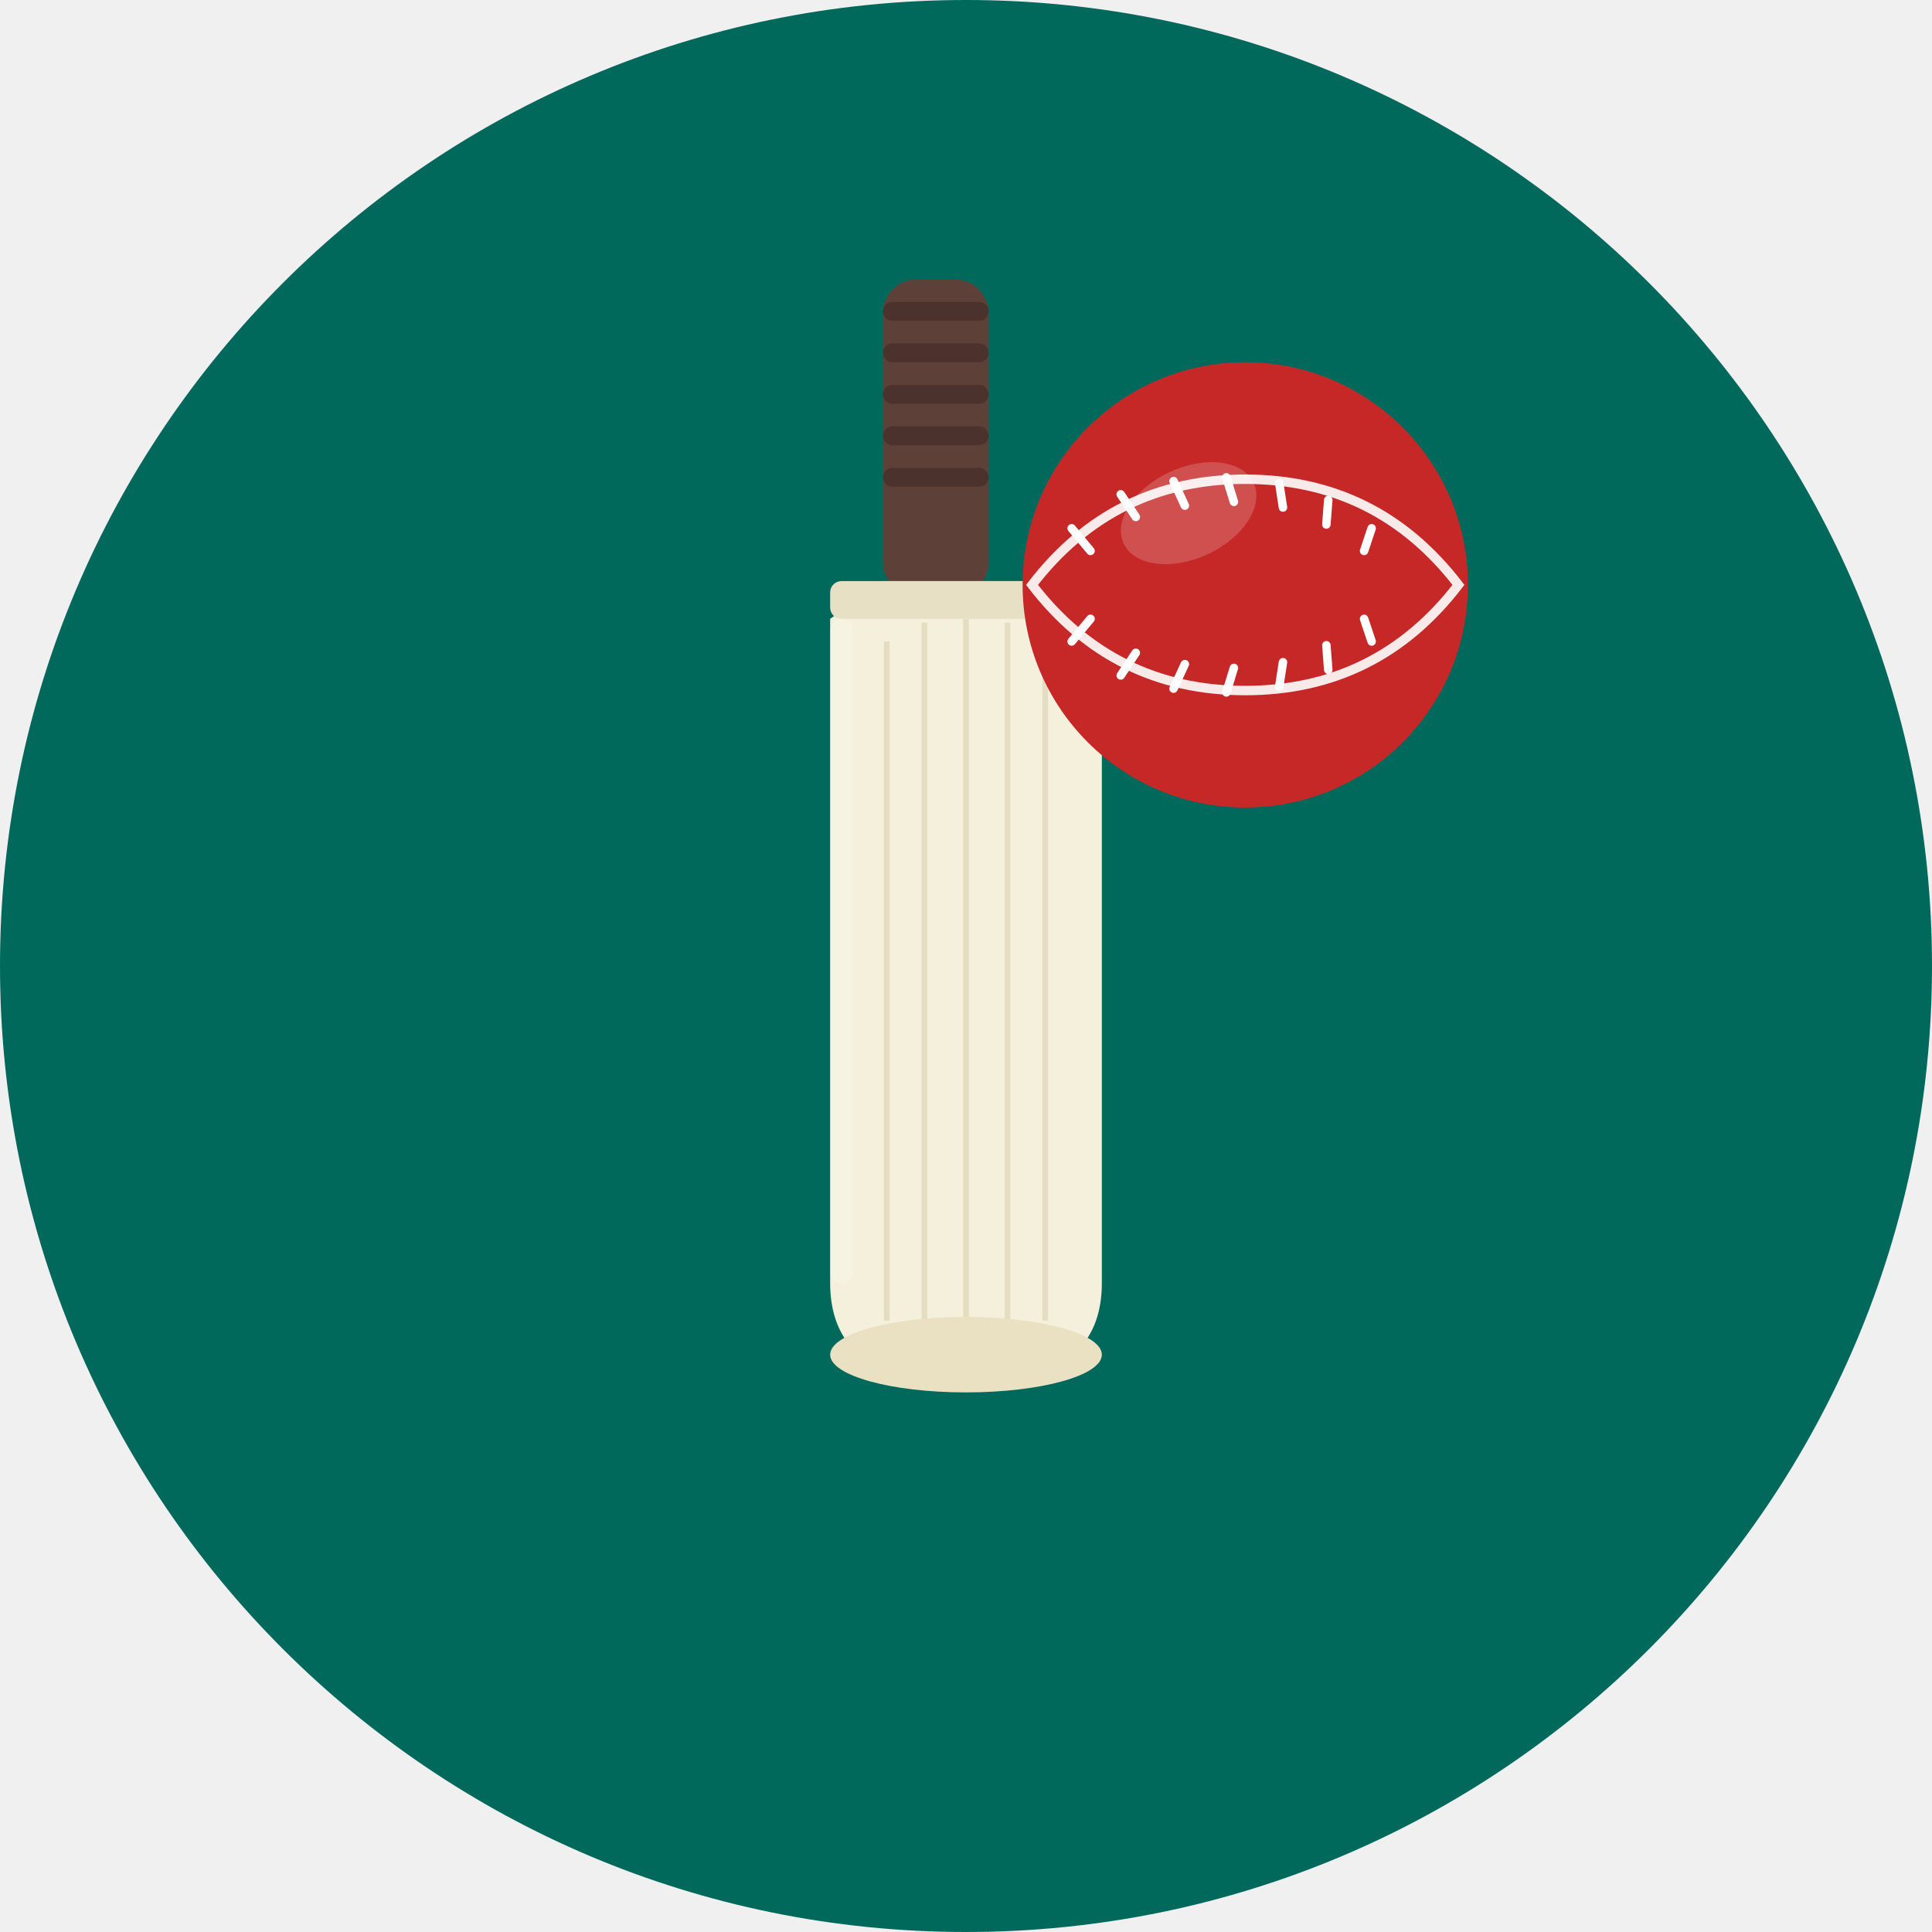
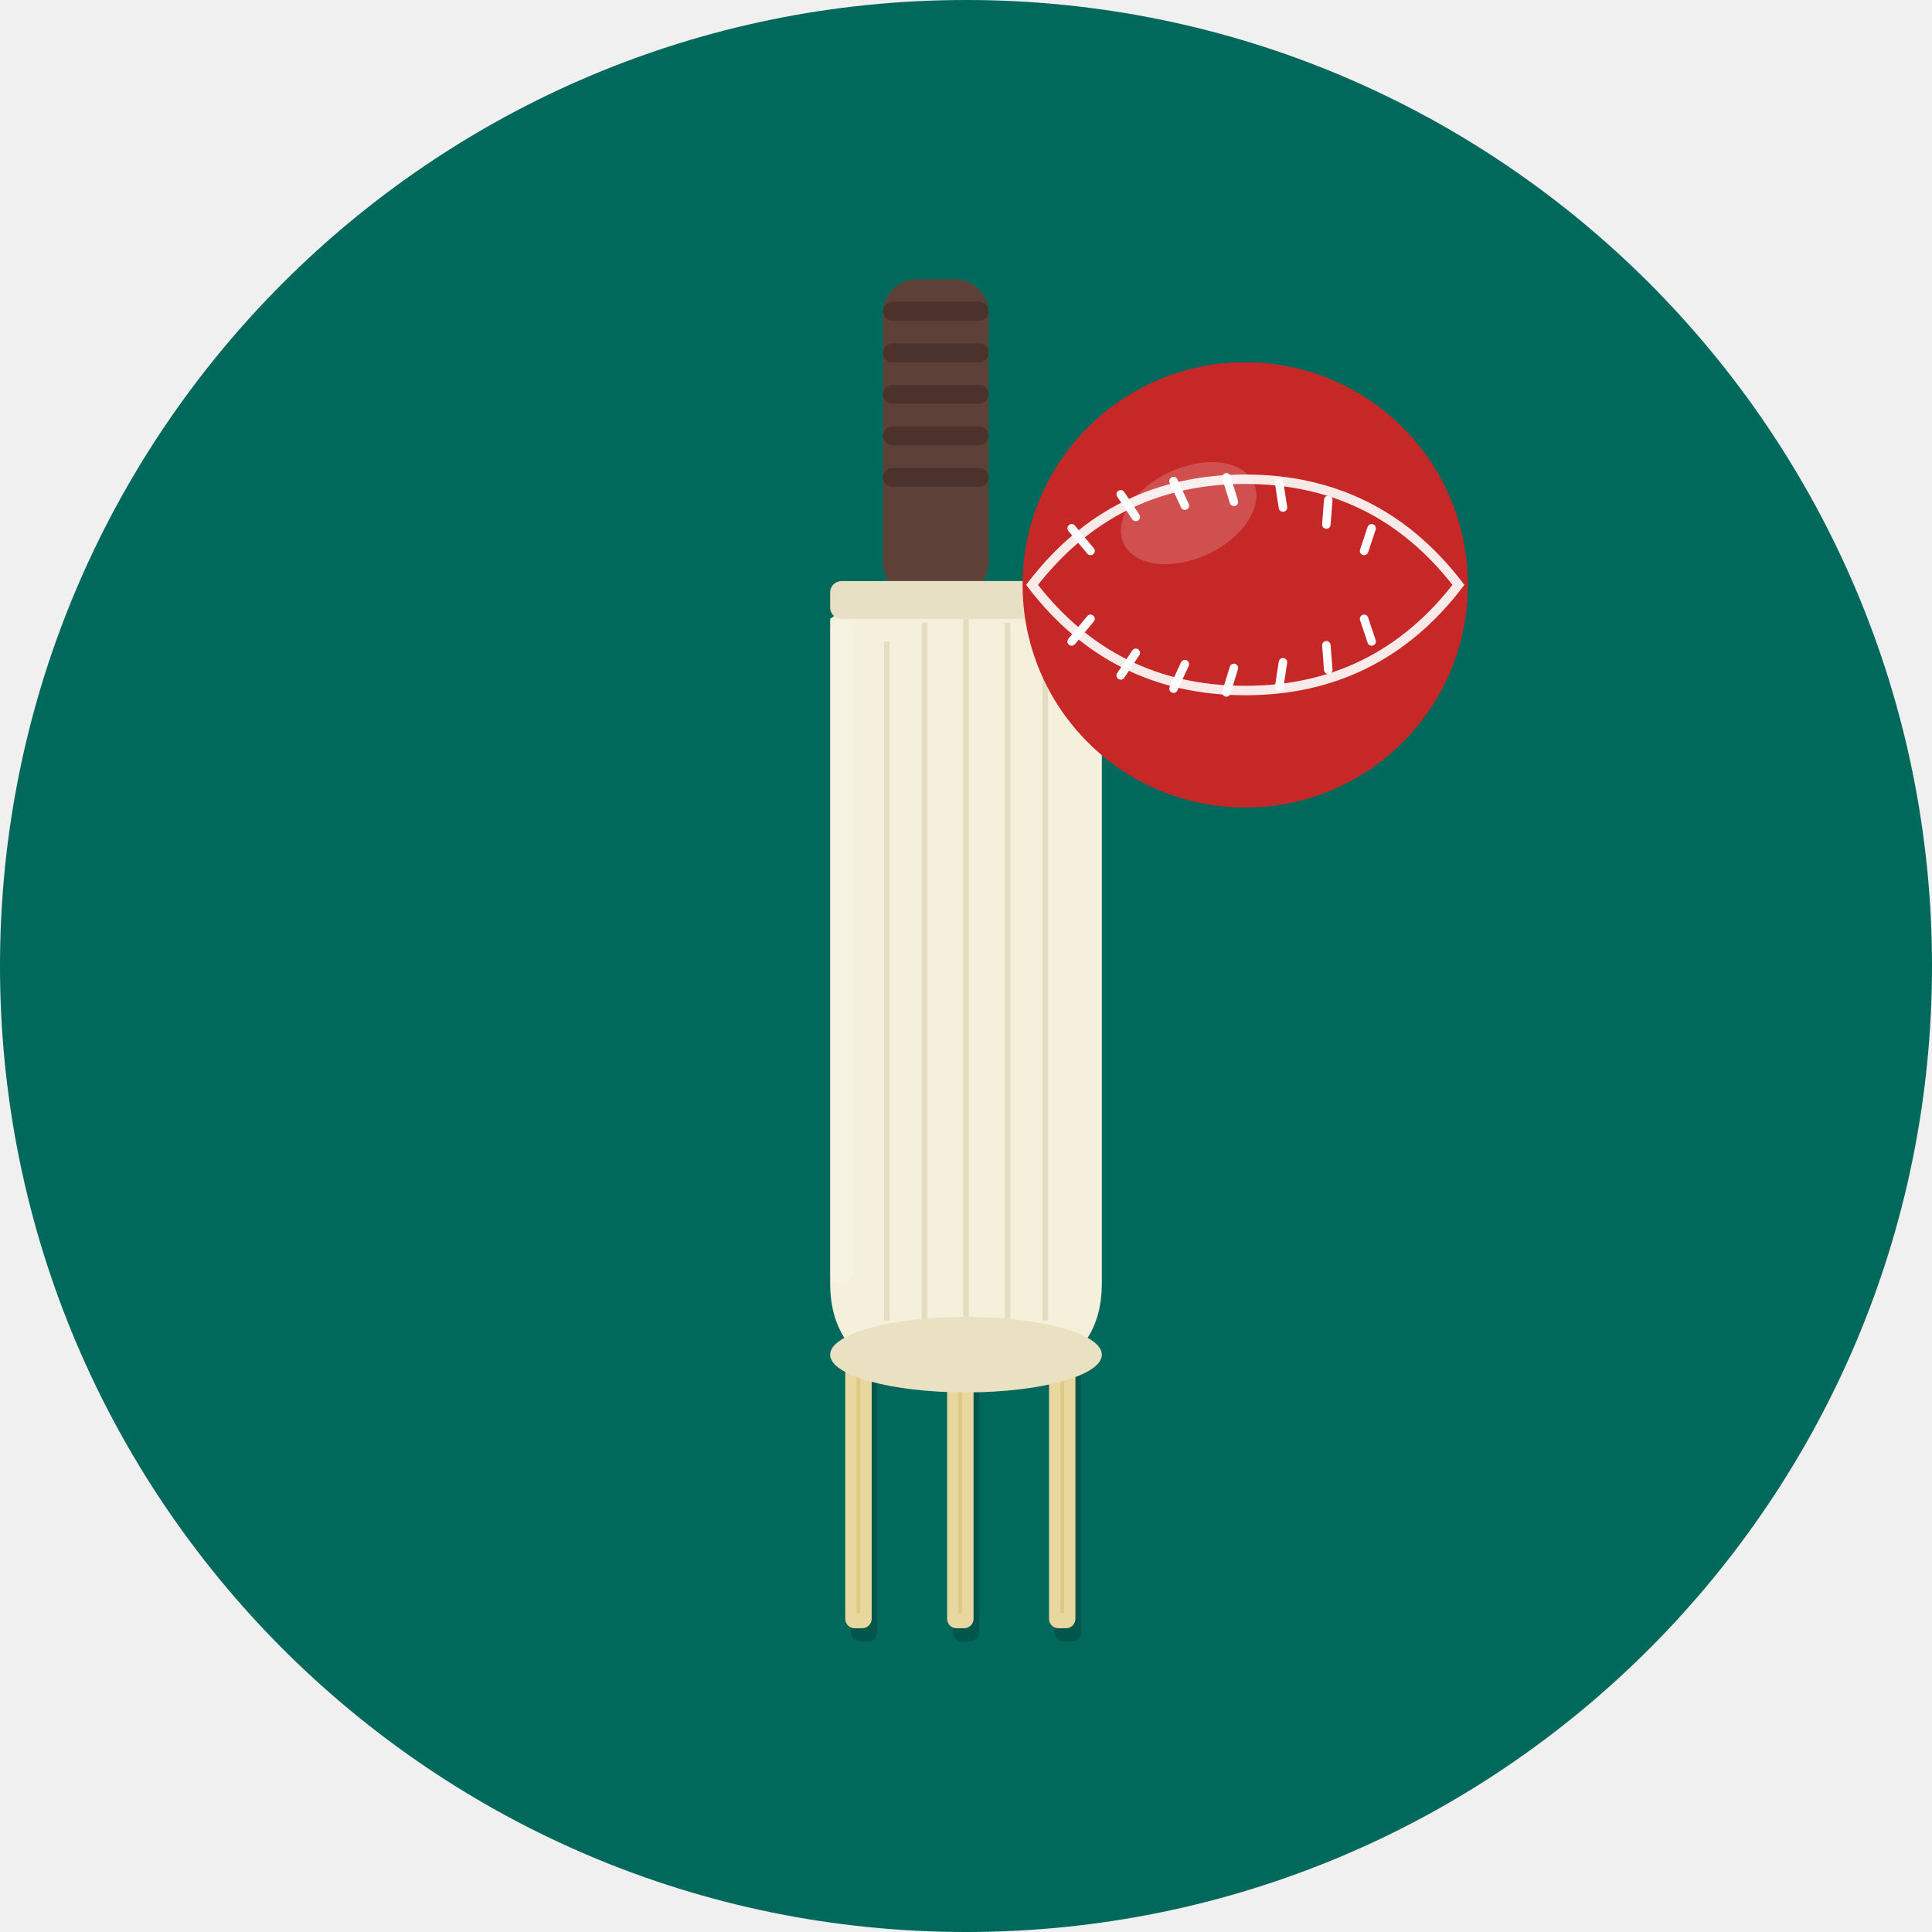
<svg xmlns="http://www.w3.org/2000/svg" viewBox="0 0 1024 1024" width="1024" height="1024">
  <circle cx="512" cy="512" r="512" fill="#00695C" />
+   <rect x="451" y="670" width="14" height="200" rx="5" fill="rgba(0,0,0,0.18)" />
+   <rect x="505" y="670" width="14" height="200" rx="5" fill="rgba(0,0,0,0.18)" />
+   <rect x="559" y="670" width="14" height="200" rx="5" fill="rgba(0,0,0,0.18)" />
+   <rect x="448" y="665" width="14" height="198" rx="5" fill="#E8D8A0" />
+   <rect x="502" y="665" width="14" height="198" rx="5" fill="#E8D8A0" />
+   <rect x="556" y="665" width="14" height="198" rx="5" fill="#E8D8A0" />
+   <line x1="455" y1="680" x2="455" y2="855" stroke="#D4C070" stroke-width="2" opacity="0.6" />
+   <line x1="509" y1="680" x2="509" y2="855" stroke="#D4C070" stroke-width="2" opacity="0.6" />
+   <line x1="563" y1="680" x2="563" y2="855" stroke="#D4C070" stroke-width="2" opacity="0.6" />
+   <rect x="448" y="656" width="68" height="16" rx="6" fill="#C8B060" />
+   <rect x="502" y="656" width="68" height="16" rx="6" fill="#C8B060" />
+   <rect x="448" y="656" width="14" height="8" rx="4" fill="#F0E0B0" />
+   <rect x="502" y="656" width="14" height="8" rx="4" fill="#F0E0B0" />
+   <rect x="556" y="656" width="14" height="8" rx="4" fill="#F0E0B0" />
  <rect x="468" y="148" width="56" height="168" rx="18" fill="#5D4037" />
  <rect x="468" y="160" width="56" height="10" rx="5" fill="#3E2723" opacity="0.55" />
  <rect x="468" y="182" width="56" height="10" rx="5" fill="#3E2723" opacity="0.55" />
  <rect x="468" y="204" width="56" height="10" rx="5" fill="#3E2723" opacity="0.55" />
  <rect x="468" y="226" width="56" height="10" rx="5" fill="#3E2723" opacity="0.55" />
  <rect x="468" y="248" width="56" height="10" rx="5" fill="#3E2723" opacity="0.55" />
  <path d="M 468 308 L 440 328 L 440 680 Q 440 720 480 730 L 512 734 L 544 730 Q 584 720 584 680 L 584 328 L 556 308 Z" fill="#F5F0DC" />
  <rect x="440" y="308" width="144" height="20" rx="6" fill="#E8E0C4" />
  <line x1="470" y1="340" x2="470" y2="700" stroke="#D9D0B0" stroke-width="3" opacity="0.6" />
  <line x1="490" y1="330" x2="490" y2="712" stroke="#D9D0B0" stroke-width="3" opacity="0.6" />
  <line x1="512" y1="328" x2="512" y2="714" stroke="#D9D0B0" stroke-width="3" opacity="0.6" />
  <line x1="534" y1="330" x2="534" y2="712" stroke="#D9D0B0" stroke-width="3" opacity="0.6" />
  <line x1="554" y1="340" x2="554" y2="700" stroke="#D9D0B0" stroke-width="3" opacity="0.6" />
  <ellipse cx="512" cy="718" rx="72" ry="20" fill="#EAE0C2" />
  <rect x="440" y="328" width="12" height="352" rx="6" fill="rgba(255,255,255,0.18)" />
  <circle cx="660" cy="310" r="118" fill="#C62828" />
  <ellipse cx="630" cy="272" rx="38" ry="24" fill="rgba(255,255,255,0.18)" transform="rotate(-25,630,272)" />
  <path d="M 547 310 Q 590 254 660 254 Q 730 254 773 310 Q 730 366 660 366 Q 590 366 547 310 Z" fill="none" stroke="rgba(255,255,255,0.90)" stroke-width="5" />
  <line x1="568" y1="280" x2="578" y2="292" stroke="white" stroke-width="4.5" stroke-linecap="round" />
  <line x1="594" y1="262" x2="602" y2="274" stroke="white" stroke-width="4.5" stroke-linecap="round" />
  <line x1="622" y1="255" x2="628" y2="268" stroke="white" stroke-width="4.5" stroke-linecap="round" />
  <line x1="650" y1="253" x2="654" y2="266" stroke="white" stroke-width="4.5" stroke-linecap="round" />
  <line x1="678" y1="256" x2="680" y2="269" stroke="white" stroke-width="4.5" stroke-linecap="round" />
  <line x1="704" y1="265" x2="703" y2="278" stroke="white" stroke-width="4.5" stroke-linecap="round" />
  <line x1="727" y1="280" x2="723" y2="292" stroke="white" stroke-width="4.5" stroke-linecap="round" />
  <line x1="568" y1="340" x2="578" y2="328" stroke="white" stroke-width="4.5" stroke-linecap="round" />
  <line x1="594" y1="358" x2="602" y2="346" stroke="white" stroke-width="4.5" stroke-linecap="round" />
  <line x1="622" y1="365" x2="628" y2="352" stroke="white" stroke-width="4.5" stroke-linecap="round" />
  <line x1="650" y1="367" x2="654" y2="354" stroke="white" stroke-width="4.5" stroke-linecap="round" />
  <line x1="678" y1="364" x2="680" y2="351" stroke="white" stroke-width="4.5" stroke-linecap="round" />
  <line x1="704" y1="355" x2="703" y2="342" stroke="white" stroke-width="4.5" stroke-linecap="round" />
  <line x1="727" y1="340" x2="723" y2="328" stroke="white" stroke-width="4.5" stroke-linecap="round" />
</svg>
